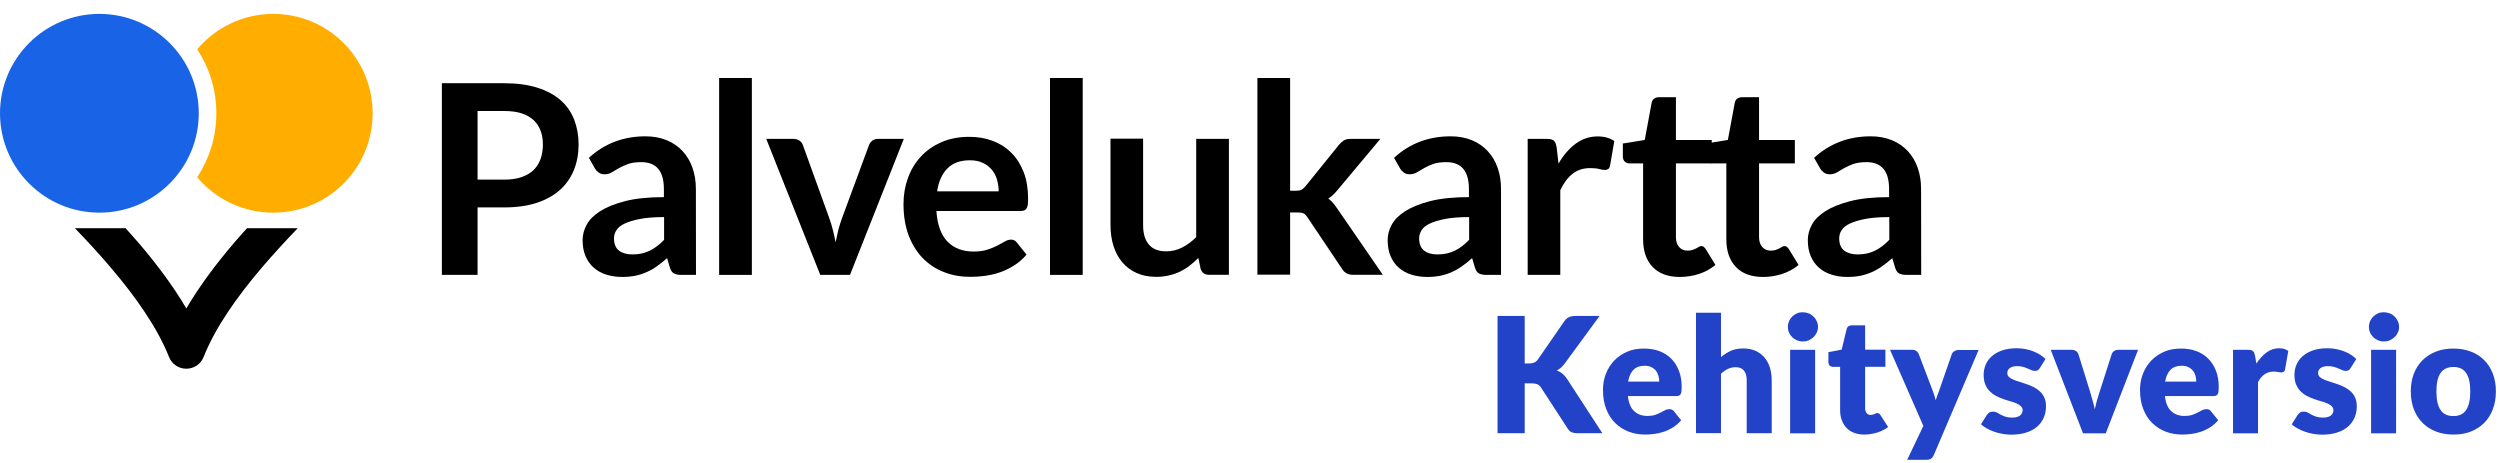
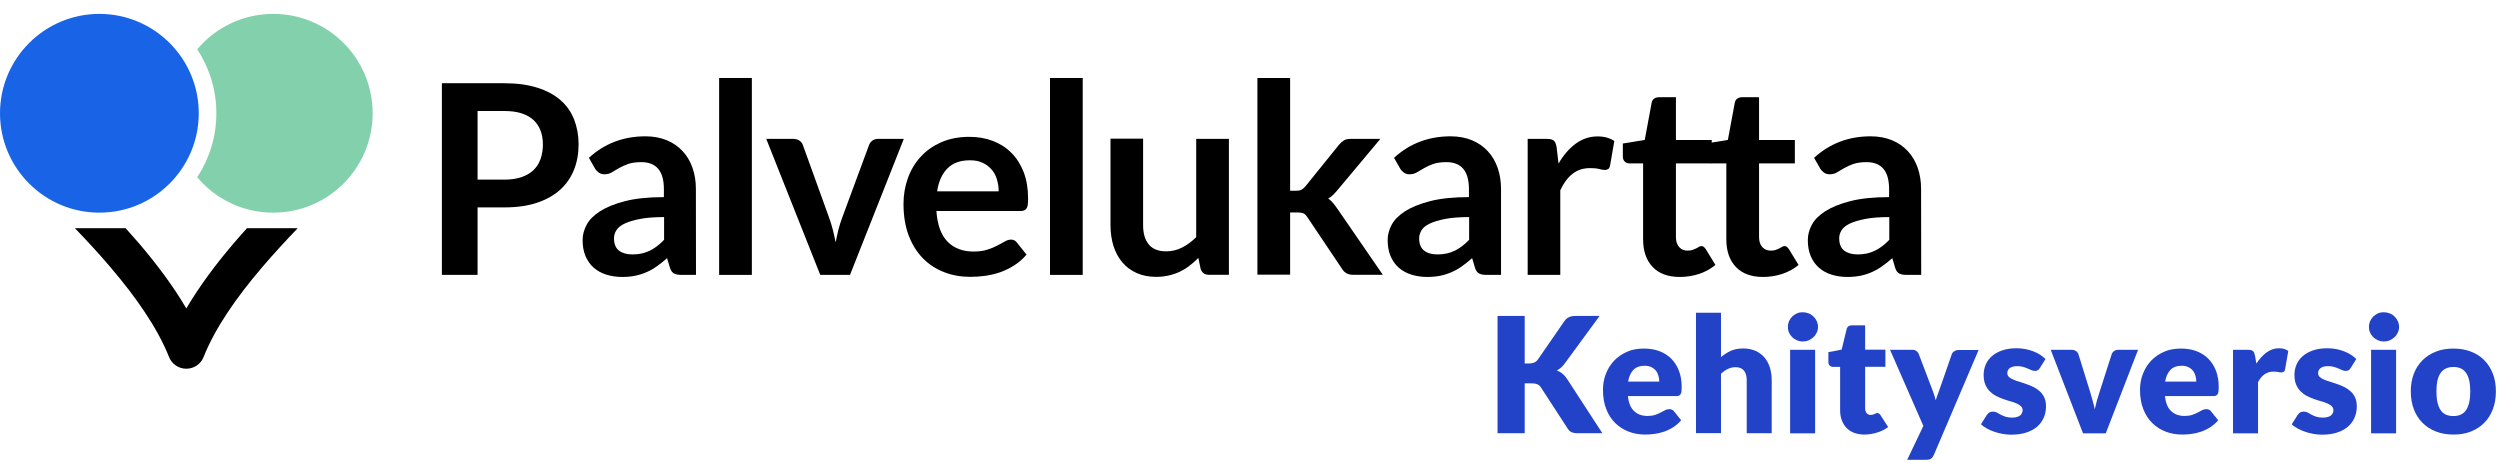
<svg xmlns="http://www.w3.org/2000/svg" xmlns:xlink="http://www.w3.org/1999/xlink" version="1.1" id="Layer_1" x="0px" y="0px" viewBox="0 0 243 45" style="enable-background:new 0 0 243 45;" xml:space="preserve">
  <style type="text/css">
	.st0{fill:#2242C7;}
	.st1{clip-path:url(#SVGID_2_);}
- 	.st2{clip-path:url(#SVGID_2_);fill:#FFAE00;}
+ 	.st2{clip-path:url(#SVGID_2_);fill:#83d0ac;}
	.st3{clip-path:url(#SVGID_2_);fill:#1964E6;}
</style>
  <g>
    <path class="st0" d="M148.2,35.33h0.42c0.39,0,0.67-0.12,0.85-0.37l2.57-3.72c0.14-0.2,0.3-0.34,0.48-0.42s0.4-0.11,0.66-0.11h2.3   l-3.38,4.61c-0.12,0.17-0.25,0.3-0.38,0.42c-0.13,0.11-0.26,0.2-0.4,0.27c0.2,0.07,0.38,0.17,0.54,0.3s0.31,0.3,0.45,0.51   l3.44,5.29h-2.36c-0.15,0-0.28-0.01-0.39-0.03c-0.11-0.02-0.2-0.05-0.28-0.09c-0.08-0.04-0.15-0.09-0.2-0.15   c-0.06-0.06-0.11-0.13-0.16-0.21l-2.58-3.97c-0.09-0.15-0.21-0.25-0.36-0.31c-0.14-0.06-0.34-0.09-0.58-0.09h-0.64v4.85h-2.64   v-11.4h2.64V35.33z" />
    <path class="st0" d="M159.81,33.88c0.54,0,1.03,0.08,1.48,0.25c0.45,0.17,0.83,0.41,1.15,0.73c0.32,0.32,0.57,0.71,0.75,1.17   s0.27,0.99,0.27,1.57c0,0.18-0.01,0.33-0.02,0.45c-0.02,0.11-0.04,0.21-0.09,0.27c-0.04,0.07-0.1,0.12-0.17,0.14   c-0.07,0.03-0.16,0.04-0.27,0.04h-4.68c0.08,0.68,0.28,1.17,0.62,1.47c0.33,0.31,0.76,0.46,1.29,0.46c0.28,0,0.52-0.03,0.73-0.1   c0.2-0.07,0.38-0.14,0.54-0.23c0.16-0.08,0.3-0.16,0.44-0.23c0.13-0.07,0.27-0.1,0.42-0.1c0.19,0,0.34,0.07,0.44,0.21l0.7,0.87   c-0.25,0.29-0.52,0.52-0.81,0.7c-0.29,0.18-0.59,0.32-0.89,0.42c-0.3,0.1-0.61,0.17-0.92,0.21c-0.31,0.04-0.6,0.06-0.87,0.06   c-0.57,0-1.1-0.09-1.6-0.28c-0.5-0.19-0.93-0.46-1.31-0.83s-0.67-0.82-0.88-1.36c-0.22-0.54-0.32-1.17-0.32-1.89   c0-0.54,0.09-1.06,0.28-1.54c0.19-0.49,0.45-0.91,0.8-1.28c0.35-0.37,0.77-0.65,1.26-0.87S159.19,33.88,159.81,33.88z    M159.86,35.55c-0.46,0-0.83,0.13-1.09,0.4s-0.43,0.64-0.52,1.14h3.03c0-0.19-0.03-0.38-0.08-0.56c-0.05-0.18-0.13-0.35-0.24-0.49   s-0.26-0.26-0.44-0.35C160.34,35.6,160.12,35.55,159.86,35.55z" />
    <path class="st0" d="M164.85,42.12V30.4h2.43v4.31c0.29-0.25,0.61-0.45,0.95-0.61c0.34-0.15,0.75-0.23,1.22-0.23   c0.44,0,0.84,0.08,1.18,0.23c0.34,0.15,0.63,0.37,0.87,0.64c0.23,0.27,0.41,0.6,0.53,0.98c0.12,0.38,0.18,0.79,0.18,1.23v5.16   h-2.43v-5.16c0-0.4-0.09-0.71-0.27-0.93s-0.45-0.33-0.81-0.33c-0.27,0-0.52,0.06-0.75,0.17c-0.23,0.11-0.46,0.27-0.67,0.46v5.78   H164.85z" />
    <path class="st0" d="M176.71,31.78c0,0.19-0.04,0.38-0.12,0.54c-0.08,0.17-0.18,0.32-0.32,0.45s-0.29,0.23-0.47,0.31   c-0.18,0.08-0.37,0.11-0.58,0.11c-0.2,0-0.38-0.04-0.56-0.11c-0.17-0.08-0.33-0.18-0.46-0.31s-0.24-0.28-0.31-0.45   c-0.08-0.17-0.11-0.35-0.11-0.54c0-0.2,0.04-0.38,0.11-0.56c0.08-0.17,0.18-0.32,0.31-0.45c0.13-0.13,0.29-0.23,0.46-0.31   s0.36-0.11,0.56-0.11c0.2,0,0.4,0.04,0.58,0.11s0.34,0.17,0.47,0.31c0.14,0.13,0.24,0.28,0.32,0.45   C176.67,31.4,176.71,31.58,176.71,31.78z M176.43,34v8.12h-2.43V34H176.43z" />
    <path class="st0" d="M181.24,42.24c-0.39,0-0.73-0.06-1.02-0.17s-0.54-0.27-0.74-0.48c-0.2-0.21-0.35-0.46-0.46-0.75   s-0.16-0.62-0.16-0.98v-4.2h-0.69c-0.12,0-0.23-0.04-0.32-0.12c-0.09-0.08-0.13-0.2-0.13-0.36v-0.95l1.29-0.25l0.48-1.98   c0.06-0.25,0.24-0.38,0.53-0.38h1.27v2.37h1.97v1.66h-1.97v4.03c0,0.19,0.05,0.34,0.14,0.47c0.09,0.12,0.22,0.18,0.4,0.18   c0.09,0,0.16-0.01,0.22-0.03c0.06-0.02,0.11-0.04,0.16-0.06c0.04-0.02,0.09-0.04,0.12-0.06c0.04-0.02,0.08-0.03,0.14-0.03   c0.07,0,0.13,0.02,0.18,0.05c0.04,0.03,0.09,0.09,0.14,0.16l0.74,1.15c-0.31,0.23-0.67,0.41-1.06,0.53S181.65,42.24,181.24,42.24z" />
    <path class="st0" d="M187.97,44.22c-0.07,0.16-0.16,0.28-0.27,0.36c-0.1,0.08-0.27,0.11-0.5,0.11h-1.82l1.57-3.29l-3.24-7.4h2.14   c0.19,0,0.33,0.04,0.44,0.13c0.1,0.08,0.18,0.18,0.22,0.3l1.33,3.5c0.13,0.32,0.23,0.65,0.31,0.97c0.05-0.17,0.11-0.33,0.17-0.49   c0.06-0.16,0.12-0.33,0.18-0.49l1.21-3.48c0.04-0.12,0.12-0.22,0.25-0.3c0.12-0.08,0.25-0.12,0.4-0.12h1.96L187.97,44.22z" />
    <path class="st0" d="M198.27,35.78c-0.06,0.1-0.13,0.17-0.2,0.21s-0.16,0.06-0.27,0.06c-0.12,0-0.23-0.02-0.34-0.07   c-0.11-0.05-0.24-0.1-0.37-0.16c-0.13-0.06-0.28-0.11-0.45-0.16c-0.17-0.05-0.36-0.07-0.57-0.07c-0.31,0-0.54,0.06-0.71,0.18   c-0.16,0.12-0.25,0.28-0.25,0.49c0,0.15,0.05,0.28,0.16,0.38c0.11,0.1,0.25,0.19,0.43,0.26c0.18,0.08,0.38,0.15,0.6,0.21   c0.22,0.07,0.45,0.14,0.69,0.23c0.24,0.08,0.46,0.18,0.69,0.29c0.22,0.11,0.42,0.25,0.6,0.42c0.18,0.16,0.32,0.36,0.43,0.6   c0.11,0.23,0.16,0.52,0.16,0.84c0,0.4-0.07,0.77-0.22,1.11c-0.15,0.34-0.36,0.63-0.65,0.88c-0.29,0.25-0.65,0.44-1.07,0.57   c-0.42,0.14-0.91,0.2-1.47,0.2c-0.28,0-0.55-0.03-0.83-0.08s-0.54-0.12-0.8-0.21c-0.26-0.09-0.5-0.19-0.72-0.32   c-0.22-0.12-0.41-0.25-0.56-0.4l0.56-0.89c0.07-0.1,0.15-0.19,0.24-0.25c0.09-0.06,0.22-0.09,0.37-0.09c0.14,0,0.27,0.03,0.38,0.09   c0.11,0.06,0.23,0.13,0.36,0.2c0.13,0.07,0.28,0.14,0.46,0.2s0.39,0.09,0.66,0.09c0.19,0,0.35-0.02,0.48-0.06   c0.13-0.04,0.23-0.09,0.31-0.16s0.14-0.14,0.17-0.23c0.04-0.08,0.06-0.17,0.06-0.26c0-0.16-0.06-0.29-0.17-0.4   c-0.11-0.1-0.25-0.19-0.43-0.27c-0.18-0.08-0.38-0.15-0.61-0.21c-0.23-0.06-0.46-0.14-0.69-0.22c-0.23-0.08-0.47-0.18-0.69-0.3   c-0.23-0.12-0.43-0.27-0.61-0.45c-0.18-0.18-0.32-0.4-0.43-0.66c-0.11-0.26-0.16-0.58-0.16-0.95c0-0.34,0.07-0.67,0.2-0.98   s0.33-0.58,0.6-0.82c0.27-0.24,0.6-0.42,1-0.56c0.4-0.14,0.87-0.21,1.41-0.21c0.29,0,0.58,0.03,0.85,0.08   c0.27,0.05,0.53,0.13,0.77,0.22c0.24,0.09,0.46,0.21,0.66,0.33c0.2,0.13,0.37,0.27,0.52,0.42L198.27,35.78z" />
    <path class="st0" d="M204.68,42.12h-2.21L199.33,34h2.02c0.17,0,0.32,0.04,0.43,0.12c0.12,0.08,0.2,0.18,0.24,0.3l1.13,3.64   c0.09,0.3,0.17,0.59,0.25,0.87c0.08,0.28,0.15,0.56,0.21,0.85c0.06-0.28,0.13-0.56,0.21-0.85c0.08-0.28,0.17-0.57,0.27-0.87   l1.17-3.64c0.04-0.12,0.12-0.22,0.23-0.3c0.12-0.08,0.25-0.12,0.41-0.12h1.92L204.68,42.12z" />
    <path class="st0" d="M212.01,33.88c0.54,0,1.03,0.08,1.48,0.25c0.45,0.17,0.83,0.41,1.15,0.73c0.32,0.32,0.57,0.71,0.75,1.17   s0.27,0.99,0.27,1.57c0,0.18-0.01,0.33-0.02,0.45c-0.02,0.11-0.04,0.21-0.09,0.27c-0.04,0.07-0.1,0.12-0.17,0.14   c-0.07,0.03-0.16,0.04-0.27,0.04h-4.68c0.08,0.68,0.28,1.17,0.62,1.47c0.33,0.31,0.76,0.46,1.29,0.46c0.28,0,0.52-0.03,0.73-0.1   c0.2-0.07,0.38-0.14,0.54-0.23c0.16-0.08,0.3-0.16,0.44-0.23c0.13-0.07,0.27-0.1,0.42-0.1c0.19,0,0.34,0.07,0.44,0.21l0.7,0.87   c-0.25,0.29-0.52,0.52-0.81,0.7c-0.29,0.18-0.59,0.32-0.89,0.42c-0.3,0.1-0.61,0.17-0.92,0.21c-0.31,0.04-0.6,0.06-0.87,0.06   c-0.57,0-1.1-0.09-1.6-0.28c-0.5-0.19-0.93-0.46-1.31-0.83s-0.67-0.82-0.88-1.36c-0.22-0.54-0.32-1.17-0.32-1.89   c0-0.54,0.09-1.06,0.28-1.54c0.19-0.49,0.45-0.91,0.8-1.28c0.35-0.37,0.77-0.65,1.26-0.87S211.39,33.88,212.01,33.88z    M212.06,35.55c-0.46,0-0.83,0.13-1.09,0.4s-0.43,0.64-0.52,1.14h3.03c0-0.19-0.03-0.38-0.08-0.56c-0.05-0.18-0.13-0.35-0.24-0.49   s-0.26-0.26-0.44-0.35C212.54,35.6,212.32,35.55,212.06,35.55z" />
    <path class="st0" d="M217.05,42.12V34h1.44c0.12,0,0.22,0.01,0.3,0.03c0.08,0.02,0.15,0.05,0.2,0.1c0.05,0.04,0.1,0.1,0.12,0.18   c0.03,0.07,0.05,0.16,0.08,0.27l0.13,0.76c0.3-0.46,0.63-0.82,1-1.09c0.37-0.27,0.77-0.4,1.21-0.4c0.37,0,0.67,0.09,0.89,0.27   l-0.31,1.78c-0.02,0.11-0.06,0.19-0.12,0.23c-0.06,0.04-0.15,0.07-0.25,0.07c-0.09,0-0.19-0.01-0.31-0.04   c-0.12-0.02-0.27-0.04-0.45-0.04c-0.64,0-1.14,0.34-1.5,1.02v4.98H217.05z" />
    <path class="st0" d="M228.48,35.78c-0.06,0.1-0.13,0.17-0.2,0.21s-0.16,0.06-0.27,0.06c-0.12,0-0.23-0.02-0.34-0.07   c-0.11-0.05-0.24-0.1-0.37-0.16c-0.13-0.06-0.28-0.11-0.45-0.16c-0.17-0.05-0.36-0.07-0.57-0.07c-0.31,0-0.54,0.06-0.71,0.18   c-0.16,0.12-0.25,0.28-0.25,0.49c0,0.15,0.05,0.28,0.16,0.38c0.11,0.1,0.25,0.19,0.43,0.26c0.18,0.08,0.38,0.15,0.6,0.21   c0.22,0.07,0.45,0.14,0.69,0.23c0.24,0.08,0.46,0.18,0.69,0.29c0.22,0.11,0.42,0.25,0.6,0.42c0.18,0.16,0.32,0.36,0.43,0.6   c0.11,0.23,0.16,0.52,0.16,0.84c0,0.4-0.07,0.77-0.22,1.11c-0.15,0.34-0.36,0.63-0.65,0.88c-0.29,0.25-0.65,0.44-1.07,0.57   c-0.42,0.14-0.91,0.2-1.47,0.2c-0.28,0-0.55-0.03-0.83-0.08s-0.54-0.12-0.8-0.21c-0.26-0.09-0.5-0.19-0.72-0.32   c-0.22-0.12-0.41-0.25-0.56-0.4l0.56-0.89c0.07-0.1,0.15-0.19,0.24-0.25c0.09-0.06,0.22-0.09,0.37-0.09c0.14,0,0.27,0.03,0.38,0.09   c0.11,0.06,0.23,0.13,0.36,0.2c0.13,0.07,0.28,0.14,0.46,0.2s0.39,0.09,0.66,0.09c0.19,0,0.35-0.02,0.48-0.06   c0.13-0.04,0.23-0.09,0.31-0.16s0.14-0.14,0.17-0.23c0.04-0.08,0.06-0.17,0.06-0.26c0-0.16-0.06-0.29-0.17-0.4   c-0.11-0.1-0.25-0.19-0.43-0.27c-0.18-0.08-0.38-0.15-0.61-0.21c-0.23-0.06-0.46-0.14-0.69-0.22c-0.23-0.08-0.47-0.18-0.69-0.3   c-0.23-0.12-0.43-0.27-0.61-0.45c-0.18-0.18-0.32-0.4-0.43-0.66c-0.11-0.26-0.16-0.58-0.16-0.95c0-0.34,0.07-0.67,0.2-0.98   s0.33-0.58,0.6-0.82c0.27-0.24,0.6-0.42,1-0.56c0.4-0.14,0.87-0.21,1.41-0.21c0.29,0,0.58,0.03,0.85,0.08   c0.27,0.05,0.53,0.13,0.77,0.22c0.24,0.09,0.46,0.21,0.66,0.33c0.2,0.13,0.37,0.27,0.52,0.42L228.48,35.78z" />
    <path class="st0" d="M233.19,31.78c0,0.19-0.04,0.38-0.12,0.54c-0.08,0.17-0.18,0.32-0.32,0.45s-0.29,0.23-0.47,0.31   c-0.18,0.08-0.37,0.11-0.58,0.11c-0.2,0-0.38-0.04-0.56-0.11c-0.17-0.08-0.33-0.18-0.46-0.31s-0.24-0.28-0.31-0.45   c-0.08-0.17-0.11-0.35-0.11-0.54c0-0.2,0.04-0.38,0.11-0.56c0.08-0.17,0.18-0.32,0.31-0.45c0.13-0.13,0.29-0.23,0.46-0.31   s0.36-0.11,0.56-0.11c0.2,0,0.4,0.04,0.58,0.11s0.34,0.17,0.47,0.31c0.14,0.13,0.24,0.28,0.32,0.45   C233.15,31.4,233.19,31.58,233.19,31.78z M232.9,34v8.12h-2.43V34H232.9z" />
    <path class="st0" d="M238.48,33.88c0.62,0,1.18,0.1,1.68,0.29c0.51,0.19,0.94,0.47,1.3,0.83c0.36,0.36,0.64,0.8,0.84,1.31   c0.2,0.51,0.3,1.09,0.3,1.73c0,0.65-0.1,1.23-0.3,1.75s-0.48,0.96-0.84,1.32c-0.36,0.36-0.8,0.64-1.3,0.84   c-0.51,0.2-1.07,0.29-1.68,0.29c-0.62,0-1.19-0.1-1.69-0.29c-0.51-0.2-0.95-0.47-1.31-0.84c-0.37-0.36-0.65-0.8-0.85-1.32   c-0.2-0.52-0.3-1.1-0.3-1.75c0-0.64,0.1-1.22,0.3-1.73c0.2-0.51,0.49-0.95,0.85-1.31c0.37-0.36,0.81-0.64,1.31-0.83   C237.29,33.97,237.86,33.88,238.48,33.88z M238.48,40.44c0.56,0,0.97-0.2,1.23-0.59c0.26-0.39,0.4-0.99,0.4-1.8s-0.13-1.4-0.4-1.79   c-0.26-0.39-0.67-0.59-1.23-0.59c-0.57,0-0.99,0.2-1.26,0.59c-0.27,0.39-0.4,0.99-0.4,1.79s0.13,1.4,0.4,1.8   C237.48,40.25,237.9,40.44,238.48,40.44z" />
  </g>
  <g>
    <defs>
      <rect id="SVGID_1_" width="195.61" height="36.22" />
    </defs>
    <clipPath id="SVGID_2_">
      <use xlink:href="#SVGID_1_" style="overflow:visible;" />
    </clipPath>
    <path class="st1" d="M24.01,22.18c-0.43,0.48-0.87,0.96-1.29,1.46c-1.73,2.03-3.32,4.15-4.61,6.34c-1.28-2.19-2.88-4.31-4.61-6.34   c-0.42-0.49-0.86-0.97-1.29-1.46H7.28c1.19,1.24,2.37,2.51,3.47,3.81c2.47,2.89,4.56,5.89,5.68,8.71c0.27,0.69,0.94,1.14,1.68,1.14   s1.41-0.45,1.68-1.14c1.12-2.83,3.21-5.82,5.68-8.71c1.1-1.29,2.28-2.57,3.47-3.81H24.01" />
    <path class="st2" d="M26.56,1.35c-2.97,0-5.62,1.34-7.39,3.44c1.17,1.79,1.86,3.92,1.86,6.22c0,2.3-0.69,4.43-1.86,6.22   c1.77,2.11,4.42,3.44,7.39,3.44c5.34,0,9.66-4.32,9.66-9.66S31.9,1.35,26.56,1.35" />
    <path class="st3" d="M9.66,1.35c5.33,0,9.66,4.33,9.66,9.66s-4.33,9.66-9.66,9.66S0,16.34,0,11.01S4.33,1.35,9.66,1.35" />
    <path class="st1" d="M46.42,20.16v6.56h-3.47V8.09h6.07c1.25,0,2.32,0.15,3.23,0.44c0.91,0.29,1.66,0.7,2.25,1.22   c0.59,0.52,1.03,1.15,1.31,1.88c0.28,0.73,0.43,1.53,0.43,2.4c0,0.9-0.15,1.73-0.45,2.48c-0.3,0.75-0.75,1.4-1.35,1.94   c-0.6,0.54-1.35,0.96-2.25,1.26c-0.9,0.3-1.96,0.45-3.17,0.45L46.42,20.16L46.42,20.16z M46.42,17.46h2.6   c0.64,0,1.19-0.08,1.66-0.24s0.86-0.39,1.17-0.68c0.31-0.3,0.54-0.66,0.69-1.08c0.15-0.42,0.23-0.9,0.23-1.42   c0-0.5-0.08-0.95-0.23-1.35c-0.15-0.4-0.39-0.75-0.69-1.03c-0.31-0.28-0.7-0.5-1.17-0.65c-0.47-0.15-1.03-0.22-1.66-0.22h-2.6   V17.46z" />
    <path class="st1" d="M67.65,26.72h-1.43c-0.3,0-0.54-0.05-0.71-0.14c-0.17-0.09-0.3-0.27-0.39-0.55l-0.28-0.94   c-0.33,0.3-0.66,0.56-0.99,0.79c-0.32,0.23-0.65,0.42-1,0.57c-0.34,0.15-0.71,0.27-1.09,0.35c-0.39,0.08-0.82,0.12-1.29,0.12   c-0.56,0-1.07-0.08-1.55-0.23c-0.47-0.15-0.88-0.38-1.22-0.68c-0.34-0.3-0.6-0.68-0.79-1.12c-0.19-0.45-0.28-0.97-0.28-1.56   c0-0.5,0.13-0.99,0.39-1.48c0.26-0.49,0.7-0.93,1.31-1.32c0.61-0.39,1.42-0.72,2.43-0.98c1.01-0.26,2.27-0.39,3.77-0.39v-0.78   c0-0.89-0.19-1.55-0.56-1.98c-0.37-0.43-0.92-0.64-1.63-0.64c-0.52,0-0.94,0.06-1.29,0.18c-0.34,0.12-0.64,0.26-0.9,0.41   c-0.25,0.15-0.49,0.28-0.7,0.41s-0.45,0.18-0.71,0.18c-0.21,0-0.4-0.06-0.55-0.17c-0.15-0.11-0.28-0.25-0.37-0.41l-0.58-1.02   c1.52-1.39,3.35-2.09,5.5-2.09c0.77,0,1.46,0.13,2.07,0.38c0.61,0.25,1.12,0.61,1.54,1.06c0.42,0.45,0.74,0.99,0.96,1.62   c0.22,0.63,0.33,1.31,0.33,2.06L67.65,26.72L67.65,26.72z M61.47,24.73c0.33,0,0.63-0.03,0.9-0.09c0.27-0.06,0.53-0.15,0.78-0.27   c0.24-0.12,0.48-0.26,0.71-0.44c0.23-0.17,0.46-0.38,0.69-0.62v-2.21c-0.93,0-1.7,0.06-2.33,0.18c-0.62,0.12-1.12,0.27-1.5,0.45   c-0.38,0.18-0.65,0.39-0.8,0.64c-0.16,0.24-0.24,0.51-0.24,0.79c0,0.56,0.17,0.96,0.5,1.21C60.5,24.61,60.93,24.73,61.47,24.73" />
    <rect x="69.9" y="7.58" class="st1" width="3.18" height="19.14" />
    <path class="st1" d="M82.62,26.72h-2.89L74.48,13.5h2.64c0.23,0,0.43,0.06,0.59,0.17c0.16,0.11,0.27,0.25,0.33,0.43l2.55,7.06   c0.15,0.41,0.27,0.82,0.37,1.21c0.1,0.4,0.19,0.79,0.26,1.19c0.08-0.4,0.17-0.79,0.26-1.19c0.1-0.39,0.23-0.8,0.38-1.21l2.61-7.06   c0.06-0.17,0.17-0.31,0.32-0.43c0.15-0.11,0.34-0.17,0.55-0.17h2.51L82.62,26.72z" />
    <path class="st1" d="M94.21,13.3c0.83,0,1.6,0.13,2.3,0.4c0.7,0.27,1.3,0.65,1.81,1.17c0.51,0.51,0.9,1.14,1.19,1.88   c0.28,0.74,0.42,1.59,0.42,2.54c0,0.24-0.01,0.44-0.03,0.6c-0.02,0.16-0.06,0.28-0.12,0.37c-0.06,0.09-0.13,0.15-0.23,0.19   c-0.09,0.04-0.21,0.06-0.36,0.06h-8.17c0.09,1.36,0.46,2.35,1.09,2.99c0.64,0.64,1.48,0.95,2.52,0.95c0.52,0,0.96-0.06,1.33-0.18   c0.37-0.12,0.7-0.25,0.98-0.4c0.28-0.15,0.52-0.28,0.73-0.4c0.21-0.12,0.41-0.18,0.61-0.18c0.13,0,0.24,0.03,0.33,0.08   c0.09,0.05,0.18,0.12,0.24,0.22l0.93,1.16c-0.35,0.41-0.75,0.76-1.19,1.04c-0.44,0.28-0.89,0.5-1.37,0.67   c-0.48,0.17-0.96,0.28-1.46,0.35c-0.49,0.07-0.97,0.1-1.44,0.1c-0.92,0-1.77-0.15-2.56-0.46c-0.79-0.3-1.48-0.76-2.06-1.35   c-0.58-0.6-1.04-1.33-1.38-2.22c-0.33-0.88-0.5-1.9-0.5-3.06c0-0.9,0.15-1.75,0.44-2.54c0.29-0.79,0.71-1.49,1.26-2.07   c0.54-0.59,1.21-1.05,2-1.4C92.33,13.47,93.22,13.3,94.21,13.3 M94.27,15.58c-0.93,0-1.65,0.26-2.18,0.79   c-0.52,0.52-0.86,1.27-1,2.23h5.98c0-0.41-0.06-0.8-0.17-1.17s-0.28-0.69-0.52-0.96s-0.52-0.49-0.88-0.65   C95.15,15.65,94.74,15.58,94.27,15.58" />
    <rect x="102.06" y="7.58" class="st1" width="3.18" height="19.14" />
    <path class="st1" d="M111.11,13.5v8.4c0,0.81,0.19,1.43,0.56,1.87c0.37,0.44,0.93,0.66,1.68,0.66c0.55,0,1.06-0.12,1.55-0.37   c0.48-0.24,0.94-0.58,1.37-1.01V13.5h3.18v13.21h-1.94c-0.41,0-0.68-0.19-0.81-0.58l-0.22-1.06c-0.28,0.28-0.56,0.53-0.85,0.75   c-0.29,0.23-0.6,0.42-0.93,0.58c-0.33,0.16-0.69,0.28-1.07,0.37c-0.38,0.09-0.79,0.14-1.23,0.14c-0.72,0-1.36-0.12-1.91-0.37   c-0.55-0.24-1.02-0.59-1.4-1.04c-0.38-0.45-0.66-0.98-0.86-1.59c-0.19-0.61-0.29-1.29-0.29-2.03v-8.4H111.11z" />
    <path class="st1" d="M125.4,7.58v10.96h0.59c0.21,0,0.38-0.03,0.5-0.09c0.12-0.06,0.25-0.17,0.39-0.33l3.28-4.06   c0.15-0.17,0.3-0.31,0.46-0.41c0.16-0.1,0.38-0.15,0.64-0.15h2.91l-4.11,4.91c-0.15,0.18-0.3,0.35-0.45,0.5   c-0.15,0.15-0.32,0.28-0.5,0.39c0.18,0.13,0.34,0.28,0.48,0.45c0.14,0.17,0.28,0.36,0.41,0.55l4.41,6.41h-2.87   c-0.25,0-0.46-0.04-0.63-0.13c-0.17-0.09-0.33-0.23-0.46-0.44l-3.36-5.01c-0.13-0.2-0.26-0.33-0.39-0.39   c-0.13-0.06-0.32-0.09-0.58-0.09h-0.72v6.05h-3.18V7.58H125.4z" />
    <path class="st1" d="M145.9,26.72h-1.43c-0.3,0-0.54-0.05-0.71-0.14c-0.17-0.09-0.3-0.27-0.39-0.55l-0.28-0.94   c-0.33,0.3-0.66,0.56-0.99,0.79c-0.32,0.23-0.65,0.42-1,0.57c-0.34,0.15-0.71,0.27-1.09,0.35c-0.39,0.08-0.82,0.12-1.29,0.12   c-0.56,0-1.07-0.08-1.55-0.23c-0.47-0.15-0.88-0.38-1.22-0.68c-0.34-0.3-0.6-0.68-0.79-1.12c-0.19-0.45-0.28-0.97-0.28-1.56   c0-0.5,0.13-0.99,0.39-1.48c0.26-0.49,0.7-0.93,1.31-1.32c0.61-0.39,1.42-0.72,2.43-0.98c1.01-0.26,2.27-0.39,3.77-0.39v-0.78   c0-0.89-0.19-1.55-0.56-1.98c-0.37-0.43-0.92-0.64-1.63-0.64c-0.52,0-0.95,0.06-1.29,0.18c-0.34,0.12-0.64,0.26-0.89,0.41   c-0.25,0.15-0.49,0.28-0.7,0.41c-0.21,0.12-0.45,0.18-0.71,0.18c-0.21,0-0.4-0.06-0.55-0.17c-0.15-0.11-0.28-0.25-0.37-0.41   l-0.58-1.02c1.52-1.39,3.35-2.09,5.5-2.09c0.77,0,1.46,0.13,2.07,0.38c0.61,0.25,1.12,0.61,1.54,1.06   c0.42,0.45,0.74,0.99,0.96,1.62c0.22,0.63,0.33,1.31,0.33,2.06L145.9,26.72L145.9,26.72z M139.72,24.73c0.33,0,0.63-0.03,0.9-0.09   c0.28-0.06,0.53-0.15,0.78-0.27c0.25-0.12,0.48-0.26,0.71-0.44c0.23-0.17,0.46-0.38,0.69-0.62v-2.21c-0.93,0-1.7,0.06-2.32,0.18   c-0.62,0.12-1.12,0.27-1.5,0.45c-0.38,0.18-0.65,0.39-0.8,0.64s-0.24,0.51-0.24,0.79c0,0.56,0.17,0.96,0.5,1.21   C138.75,24.61,139.18,24.73,139.72,24.73" />
    <path class="st1" d="M148.49,26.72V13.5h1.87c0.33,0,0.55,0.06,0.68,0.18c0.13,0.12,0.21,0.33,0.26,0.62l0.19,1.6   c0.47-0.82,1.03-1.46,1.66-1.93c0.64-0.47,1.35-0.71,2.14-0.71c0.65,0,1.19,0.15,1.62,0.45l-0.41,2.38   c-0.03,0.15-0.08,0.26-0.17,0.33c-0.09,0.06-0.2,0.1-0.35,0.1c-0.13,0-0.3-0.03-0.53-0.09c-0.22-0.06-0.52-0.09-0.89-0.09   c-0.66,0-1.23,0.18-1.7,0.55c-0.47,0.36-0.87,0.9-1.2,1.6v8.23L148.49,26.72L148.49,26.72z" />
    <path class="st1" d="M163.28,26.92c-1.14,0-2.02-0.32-2.64-0.97c-0.62-0.65-0.93-1.54-0.93-2.69v-7.38h-1.34   c-0.17,0-0.32-0.06-0.44-0.17c-0.12-0.11-0.19-0.28-0.19-0.5v-1.26l2.13-0.35l0.67-3.61c0.03-0.17,0.11-0.31,0.24-0.4   c0.12-0.09,0.28-0.14,0.47-0.14h1.65v4.16h3.48v2.27h-3.48v7.16c0,0.41,0.1,0.73,0.31,0.97s0.48,0.35,0.82,0.35   c0.2,0,0.36-0.02,0.5-0.07c0.13-0.05,0.25-0.1,0.35-0.15c0.1-0.05,0.19-0.1,0.26-0.15c0.08-0.05,0.15-0.07,0.23-0.07   c0.09,0,0.17,0.02,0.23,0.07c0.06,0.05,0.12,0.12,0.19,0.21l0.95,1.55c-0.46,0.39-1,0.68-1.6,0.88   C164.55,26.82,163.92,26.92,163.28,26.92" />
    <path class="st1" d="M171.37,26.92c-1.14,0-2.02-0.32-2.64-0.97c-0.62-0.65-0.93-1.54-0.93-2.69v-7.38h-1.34   c-0.17,0-0.32-0.06-0.45-0.17c-0.12-0.11-0.19-0.28-0.19-0.5v-1.26l2.13-0.35l0.67-3.61c0.03-0.17,0.11-0.31,0.24-0.4   c0.12-0.09,0.28-0.14,0.47-0.14h1.65v4.16h3.48v2.27h-3.48v7.16c0,0.41,0.1,0.73,0.31,0.97c0.21,0.23,0.48,0.35,0.82,0.35   c0.2,0,0.36-0.02,0.5-0.07c0.13-0.05,0.25-0.1,0.35-0.15c0.1-0.05,0.19-0.1,0.26-0.15c0.08-0.05,0.15-0.07,0.23-0.07   c0.09,0,0.17,0.02,0.23,0.07c0.06,0.05,0.12,0.12,0.19,0.21l0.95,1.55c-0.46,0.39-1,0.68-1.6,0.88   C172.63,26.82,172.01,26.92,171.37,26.92" />
    <path class="st1" d="M186.74,26.72h-1.43c-0.3,0-0.54-0.05-0.71-0.14c-0.17-0.09-0.3-0.27-0.39-0.55l-0.28-0.94   c-0.33,0.3-0.66,0.56-0.99,0.79c-0.32,0.23-0.65,0.42-1,0.57c-0.34,0.15-0.71,0.27-1.09,0.35c-0.39,0.08-0.82,0.12-1.29,0.12   c-0.56,0-1.07-0.08-1.55-0.23c-0.47-0.15-0.88-0.38-1.22-0.68c-0.34-0.3-0.6-0.68-0.79-1.12c-0.19-0.45-0.28-0.97-0.28-1.56   c0-0.5,0.13-0.99,0.39-1.48c0.26-0.49,0.7-0.93,1.31-1.32c0.61-0.39,1.42-0.72,2.43-0.98c1.01-0.26,2.27-0.39,3.77-0.39v-0.78   c0-0.89-0.19-1.55-0.56-1.98c-0.37-0.43-0.92-0.64-1.63-0.64c-0.52,0-0.94,0.06-1.29,0.18c-0.34,0.12-0.64,0.26-0.9,0.41   c-0.25,0.15-0.49,0.28-0.7,0.41s-0.45,0.18-0.71,0.18c-0.21,0-0.4-0.06-0.55-0.17s-0.28-0.25-0.37-0.41l-0.58-1.02   c1.52-1.39,3.35-2.09,5.5-2.09c0.77,0,1.46,0.13,2.07,0.38c0.61,0.25,1.12,0.61,1.54,1.06c0.42,0.45,0.74,0.99,0.96,1.62   c0.22,0.63,0.33,1.31,0.33,2.06L186.74,26.72L186.74,26.72z M180.56,24.73c0.33,0,0.63-0.03,0.9-0.09   c0.27-0.06,0.53-0.15,0.78-0.27c0.24-0.12,0.48-0.26,0.71-0.44c0.23-0.17,0.46-0.38,0.69-0.62v-2.21c-0.93,0-1.7,0.06-2.33,0.18   c-0.62,0.12-1.12,0.27-1.5,0.45c-0.38,0.18-0.65,0.39-0.8,0.64c-0.16,0.24-0.24,0.51-0.24,0.79c0,0.56,0.17,0.96,0.5,1.21   C179.6,24.61,180.03,24.73,180.56,24.73" />
  </g>
</svg>
